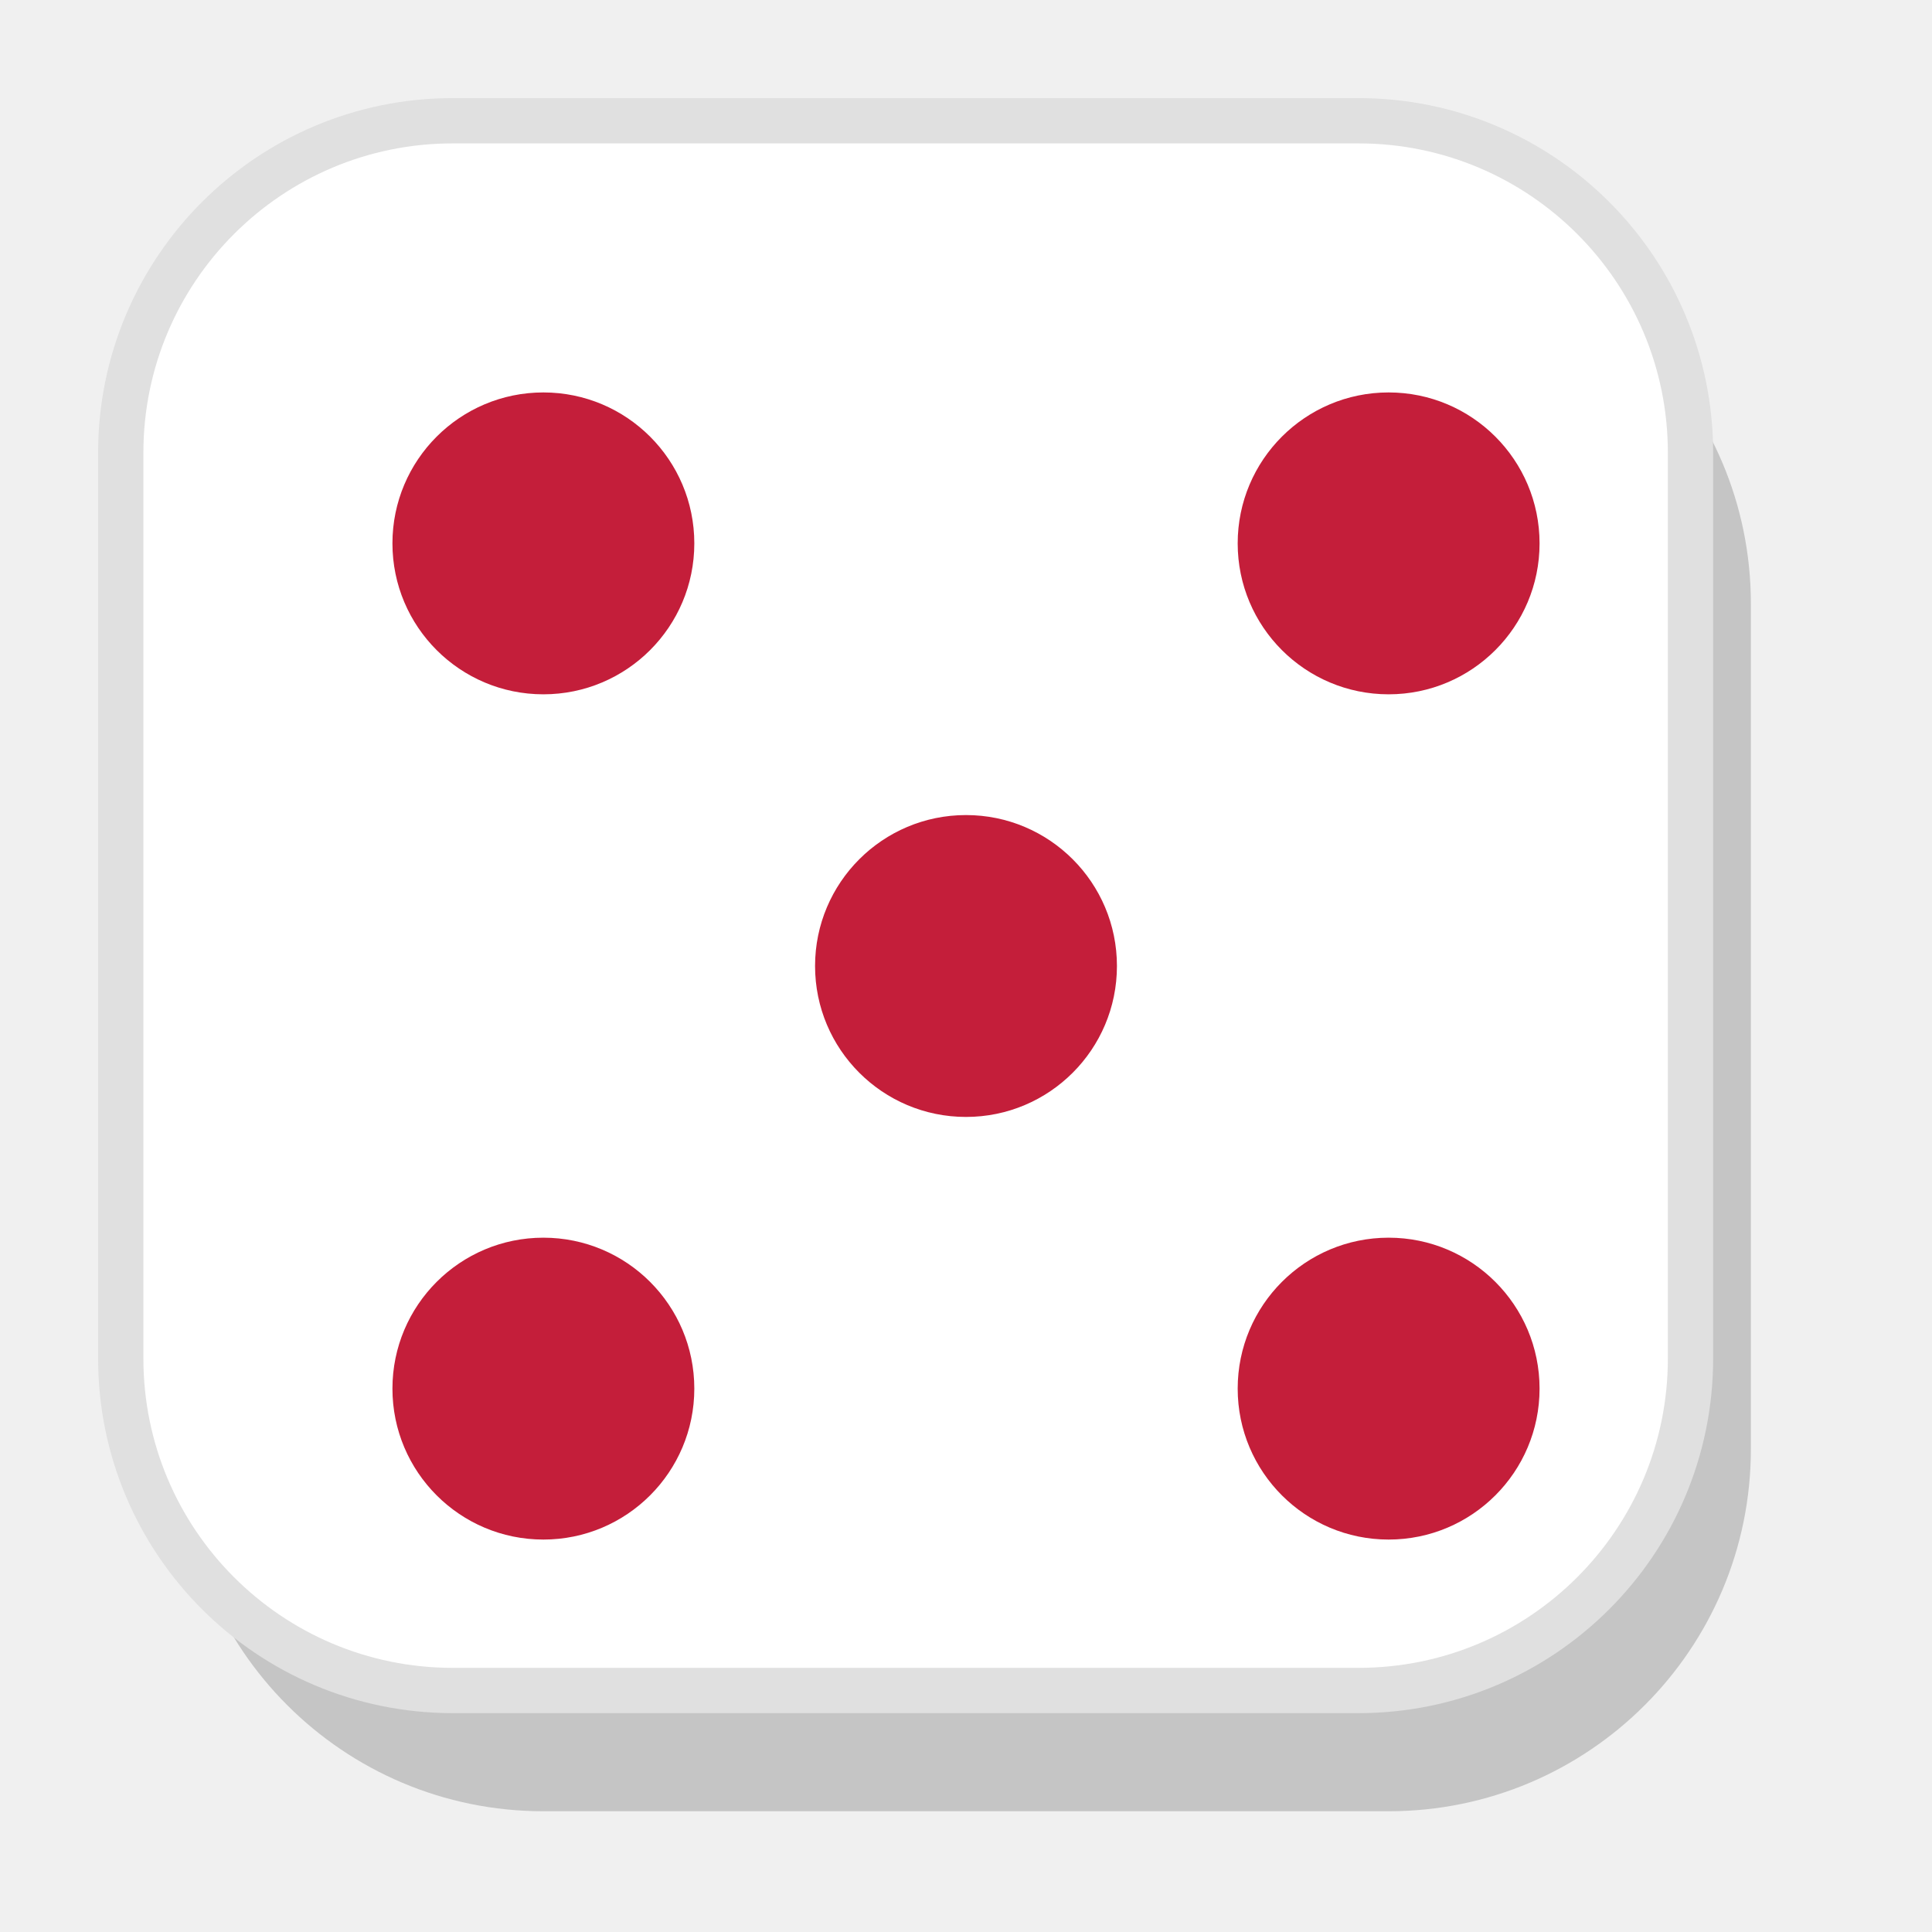
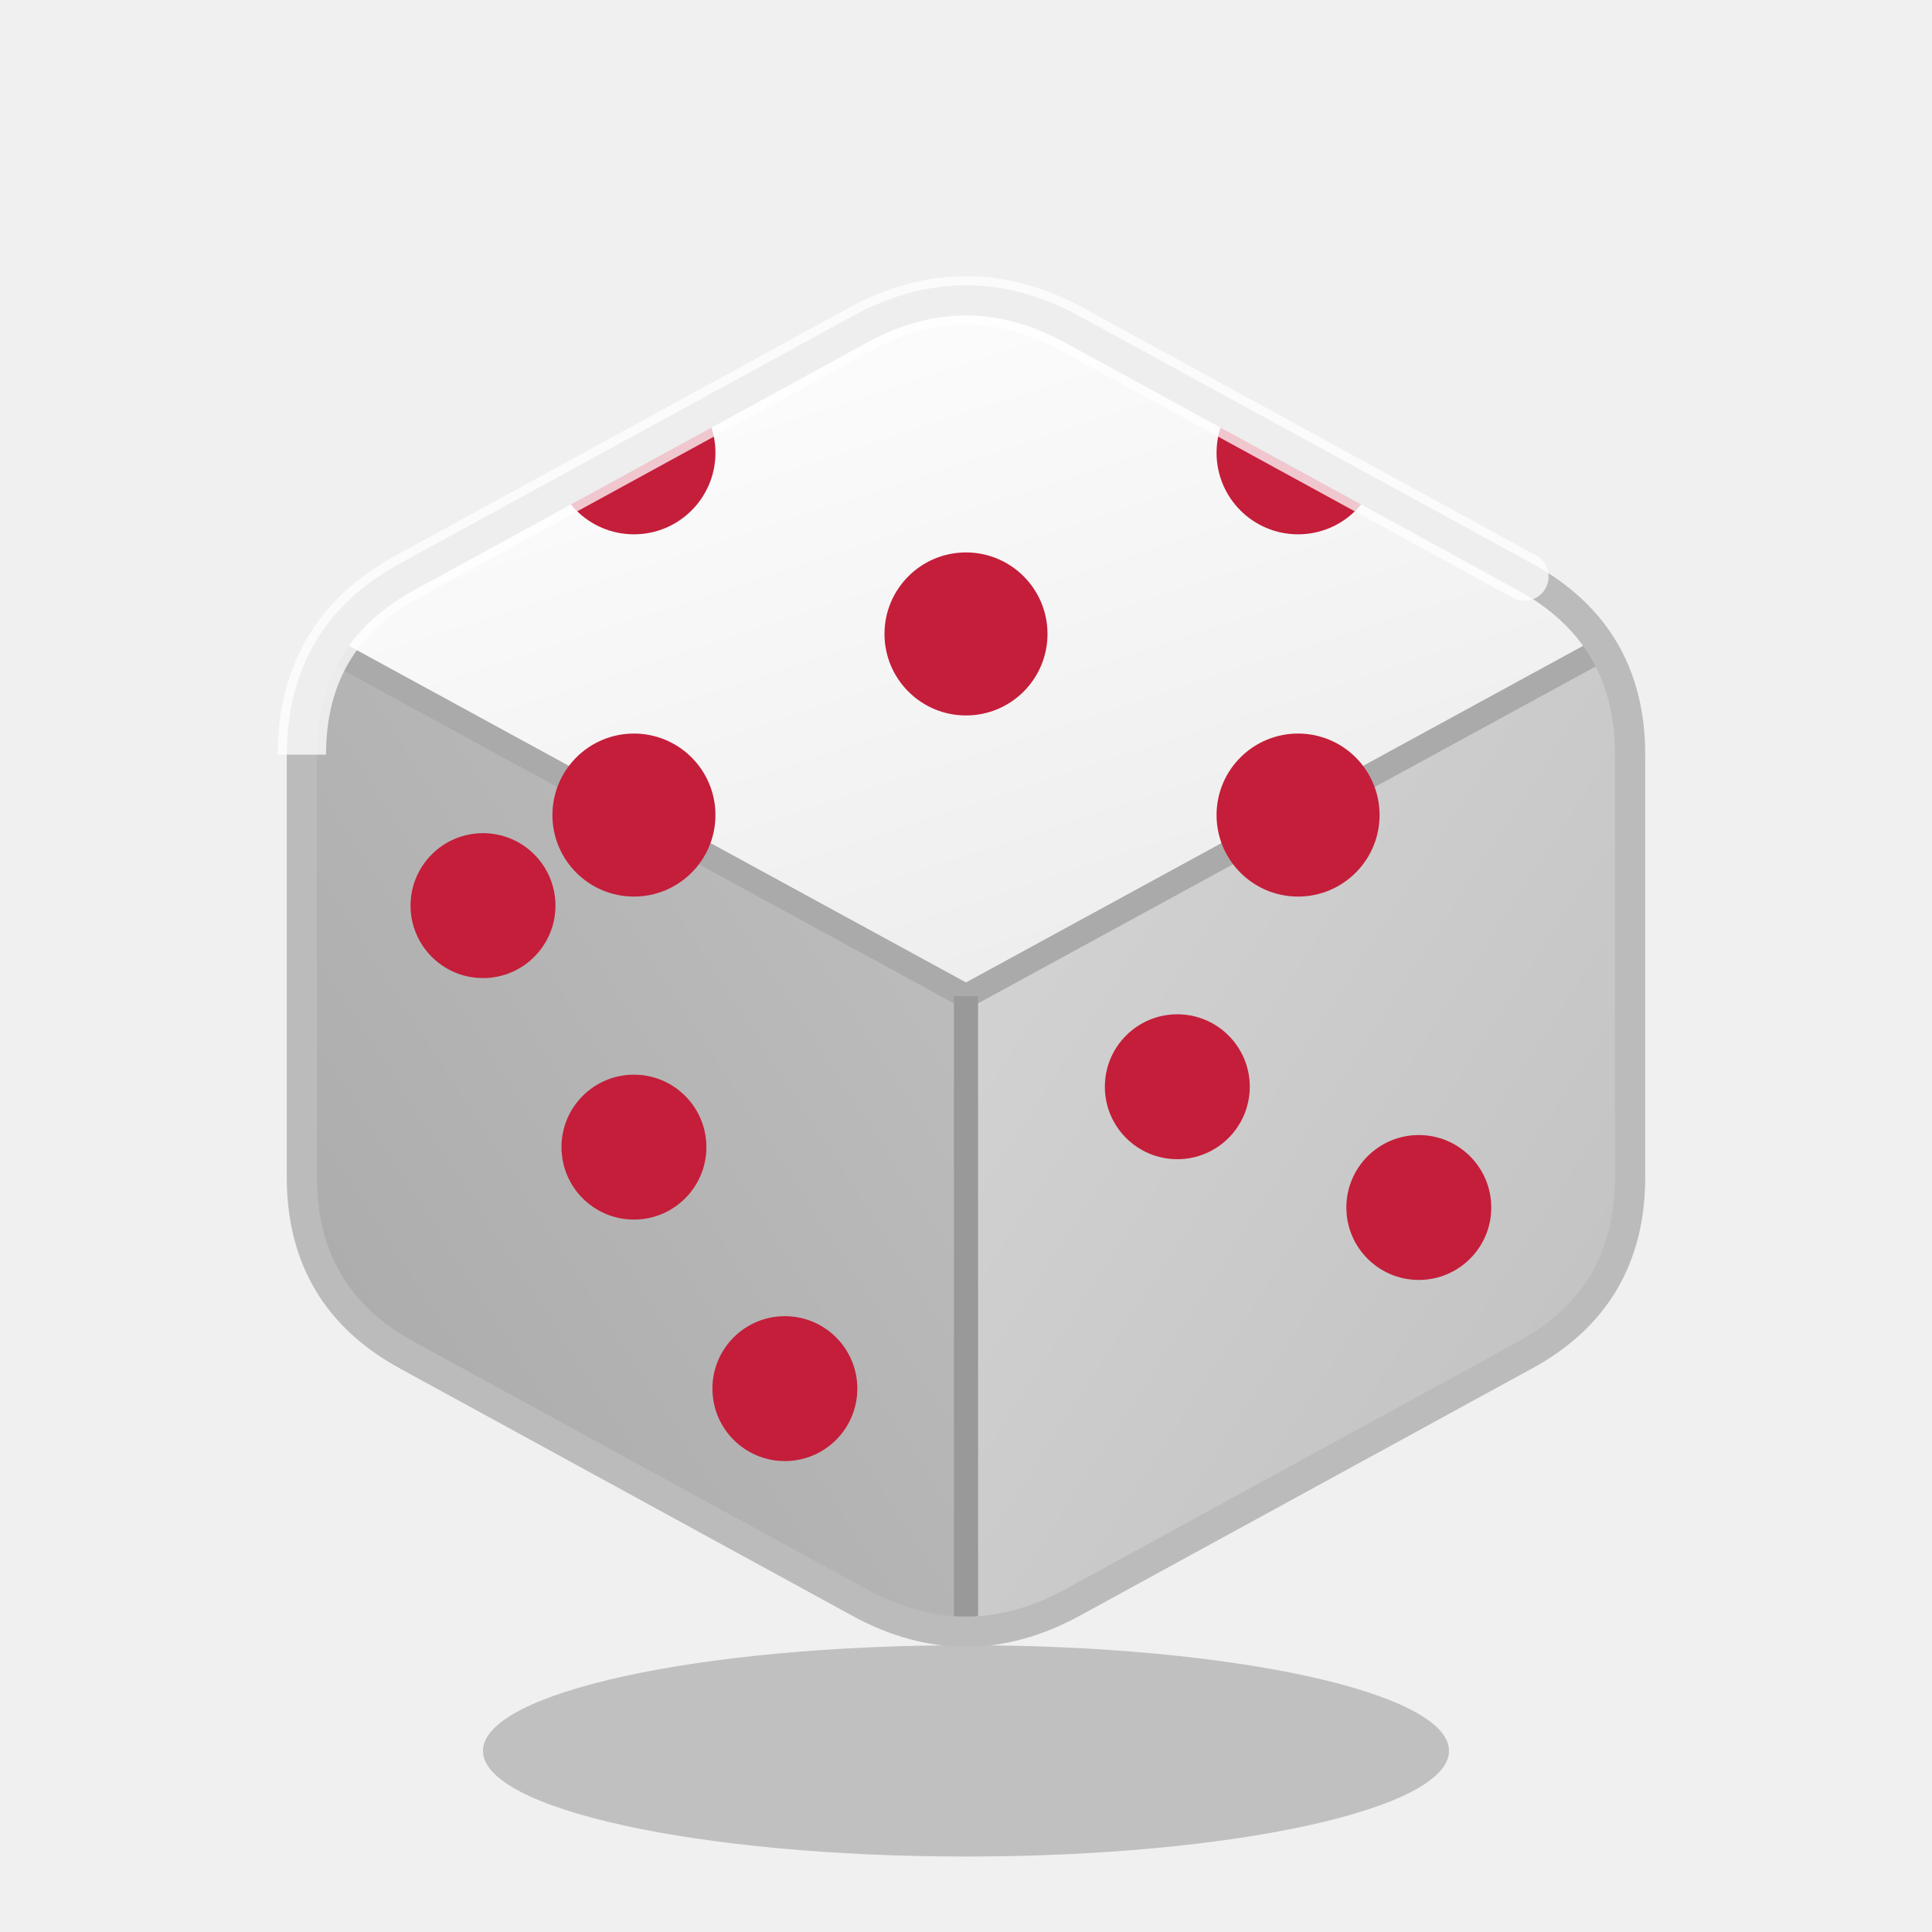
<svg xmlns="http://www.w3.org/2000/svg" viewBox="0 0 64 64">
-   <rect x="6" y="8" width="52" height="52" rx="12" fill="black" opacity="0.18" />
-   <rect x="4" y="4" width="52" height="52" rx="11" fill="white" />
-   <rect x="4" y="4" width="52" height="52" rx="11" fill="none" stroke="#E0E0E0" stroke-width="1.5" />
-   <circle cx="18" cy="18" r="5" fill="#C41E3A" />
-   <circle cx="46" cy="18" r="5" fill="#C41E3A" />
-   <circle cx="32" cy="32" r="5" fill="#C41E3A" />
-   <circle cx="18" cy="46" r="5" fill="#C41E3A" />
-   <circle cx="46" cy="46" r="5" fill="#C41E3A" />
+   <defs>
+     <clipPath id="dieClip">
+       <path d="M28.5,10.9 Q32,9 35.5,10.9                L50.5,19.1 Q54,21 54,25                L54,39    Q54,43 50.5,44.9                L35.5,53.1 Q32,55 28.5,53.1                L13.5,44.9 Q10,43 10,39                L10,25    Q10,21 13.5,19.1 Z" />
+     </clipPath>
+     <linearGradient id="gTop" x1="20%" y1="0%" x2="80%" y2="100%">
+       <stop offset="0%" stop-color="#FFFFFF" />
+       <stop offset="100%" stop-color="#EBEBEB" />
+     </linearGradient>
+     <linearGradient id="gRight" x1="0%" y1="0%" x2="100%" y2="100%">
+       <stop offset="0%" stop-color="#D6D6D6" />
+       <stop offset="100%" stop-color="#BFBFBF" />
+     </linearGradient>
+     <linearGradient id="gLeft" x1="100%" y1="0%" x2="0%" y2="100%">
+       <stop offset="0%" stop-color="#C0C0C0" />
+       <stop offset="100%" stop-color="#A8A8A8" />
+     </linearGradient>
+   </defs>
+   <ellipse cx="32" cy="58" rx="16" ry="3.5" fill="black" opacity="0.20" />
+   <g clip-path="url(#dieClip)">
+     <polygon points="10,21 32,33 32,55 10,43" fill="url(#gLeft)" />
+     <polygon points="32,33 54,21 54,43 32,55" fill="url(#gRight)" />
+     <polygon points="10,21 32,9 54,21 32,33" fill="url(#gTop)" />
+     <line x1="10" y1="21" x2="32" y2="33" stroke="#AAAAAA" stroke-width="0.8" />
+     <line x1="54" y1="21" x2="32" y2="33" stroke="#AAAAAA" stroke-width="0.8" />
+     <line x1="32" y1="33" x2="32" y2="55" stroke="#999999" stroke-width="0.8" />
+     <circle cx="21" cy="15" r="2.7" fill="#C41E3A" />
+     <circle cx="43" cy="15" r="2.7" fill="#C41E3A" />
+     <circle cx="32" cy="21" r="2.7" fill="#C41E3A" />
+     <circle cx="21" cy="27" r="2.7" fill="#C41E3A" />
+     <circle cx="43" cy="27" r="2.7" fill="#C41E3A" />
+     <circle cx="16" cy="30" r="2.4" fill="#C41E3A" />
+     <circle cx="21" cy="38" r="2.4" fill="#C41E3A" />
+     <circle cx="26" cy="46" r="2.4" fill="#C41E3A" />
+     <circle cx="39" cy="36" r="2.4" fill="#C41E3A" />
+     <circle cx="47" cy="40" r="2.4" fill="#C41E3A" />
+   </g>
+   <path d="M28.5,10.9 Q32,9 35.5,10.9            L50.5,19.1 Q54,21 54,25            L54,39    Q54,43 50.5,44.9            L35.5,53.1 Q32,55 28.5,53.1            L13.5,44.9 Q10,43 10,39            L10,25    Q10,21 13.5,19.1 Z" fill="none" stroke="#BBBBBB" stroke-width="1" />
+   <path d="M13.5,19.1 Q10,21 10,25 L10,25 Q10,21 13.5,19.1            M13.5,19.1 L28.5,10.9 Q32,9 35.5,10.9 L50.5,19.1" fill="none" stroke="white" stroke-width="1.6" stroke-linecap="round" opacity="0.75" />
</svg>
